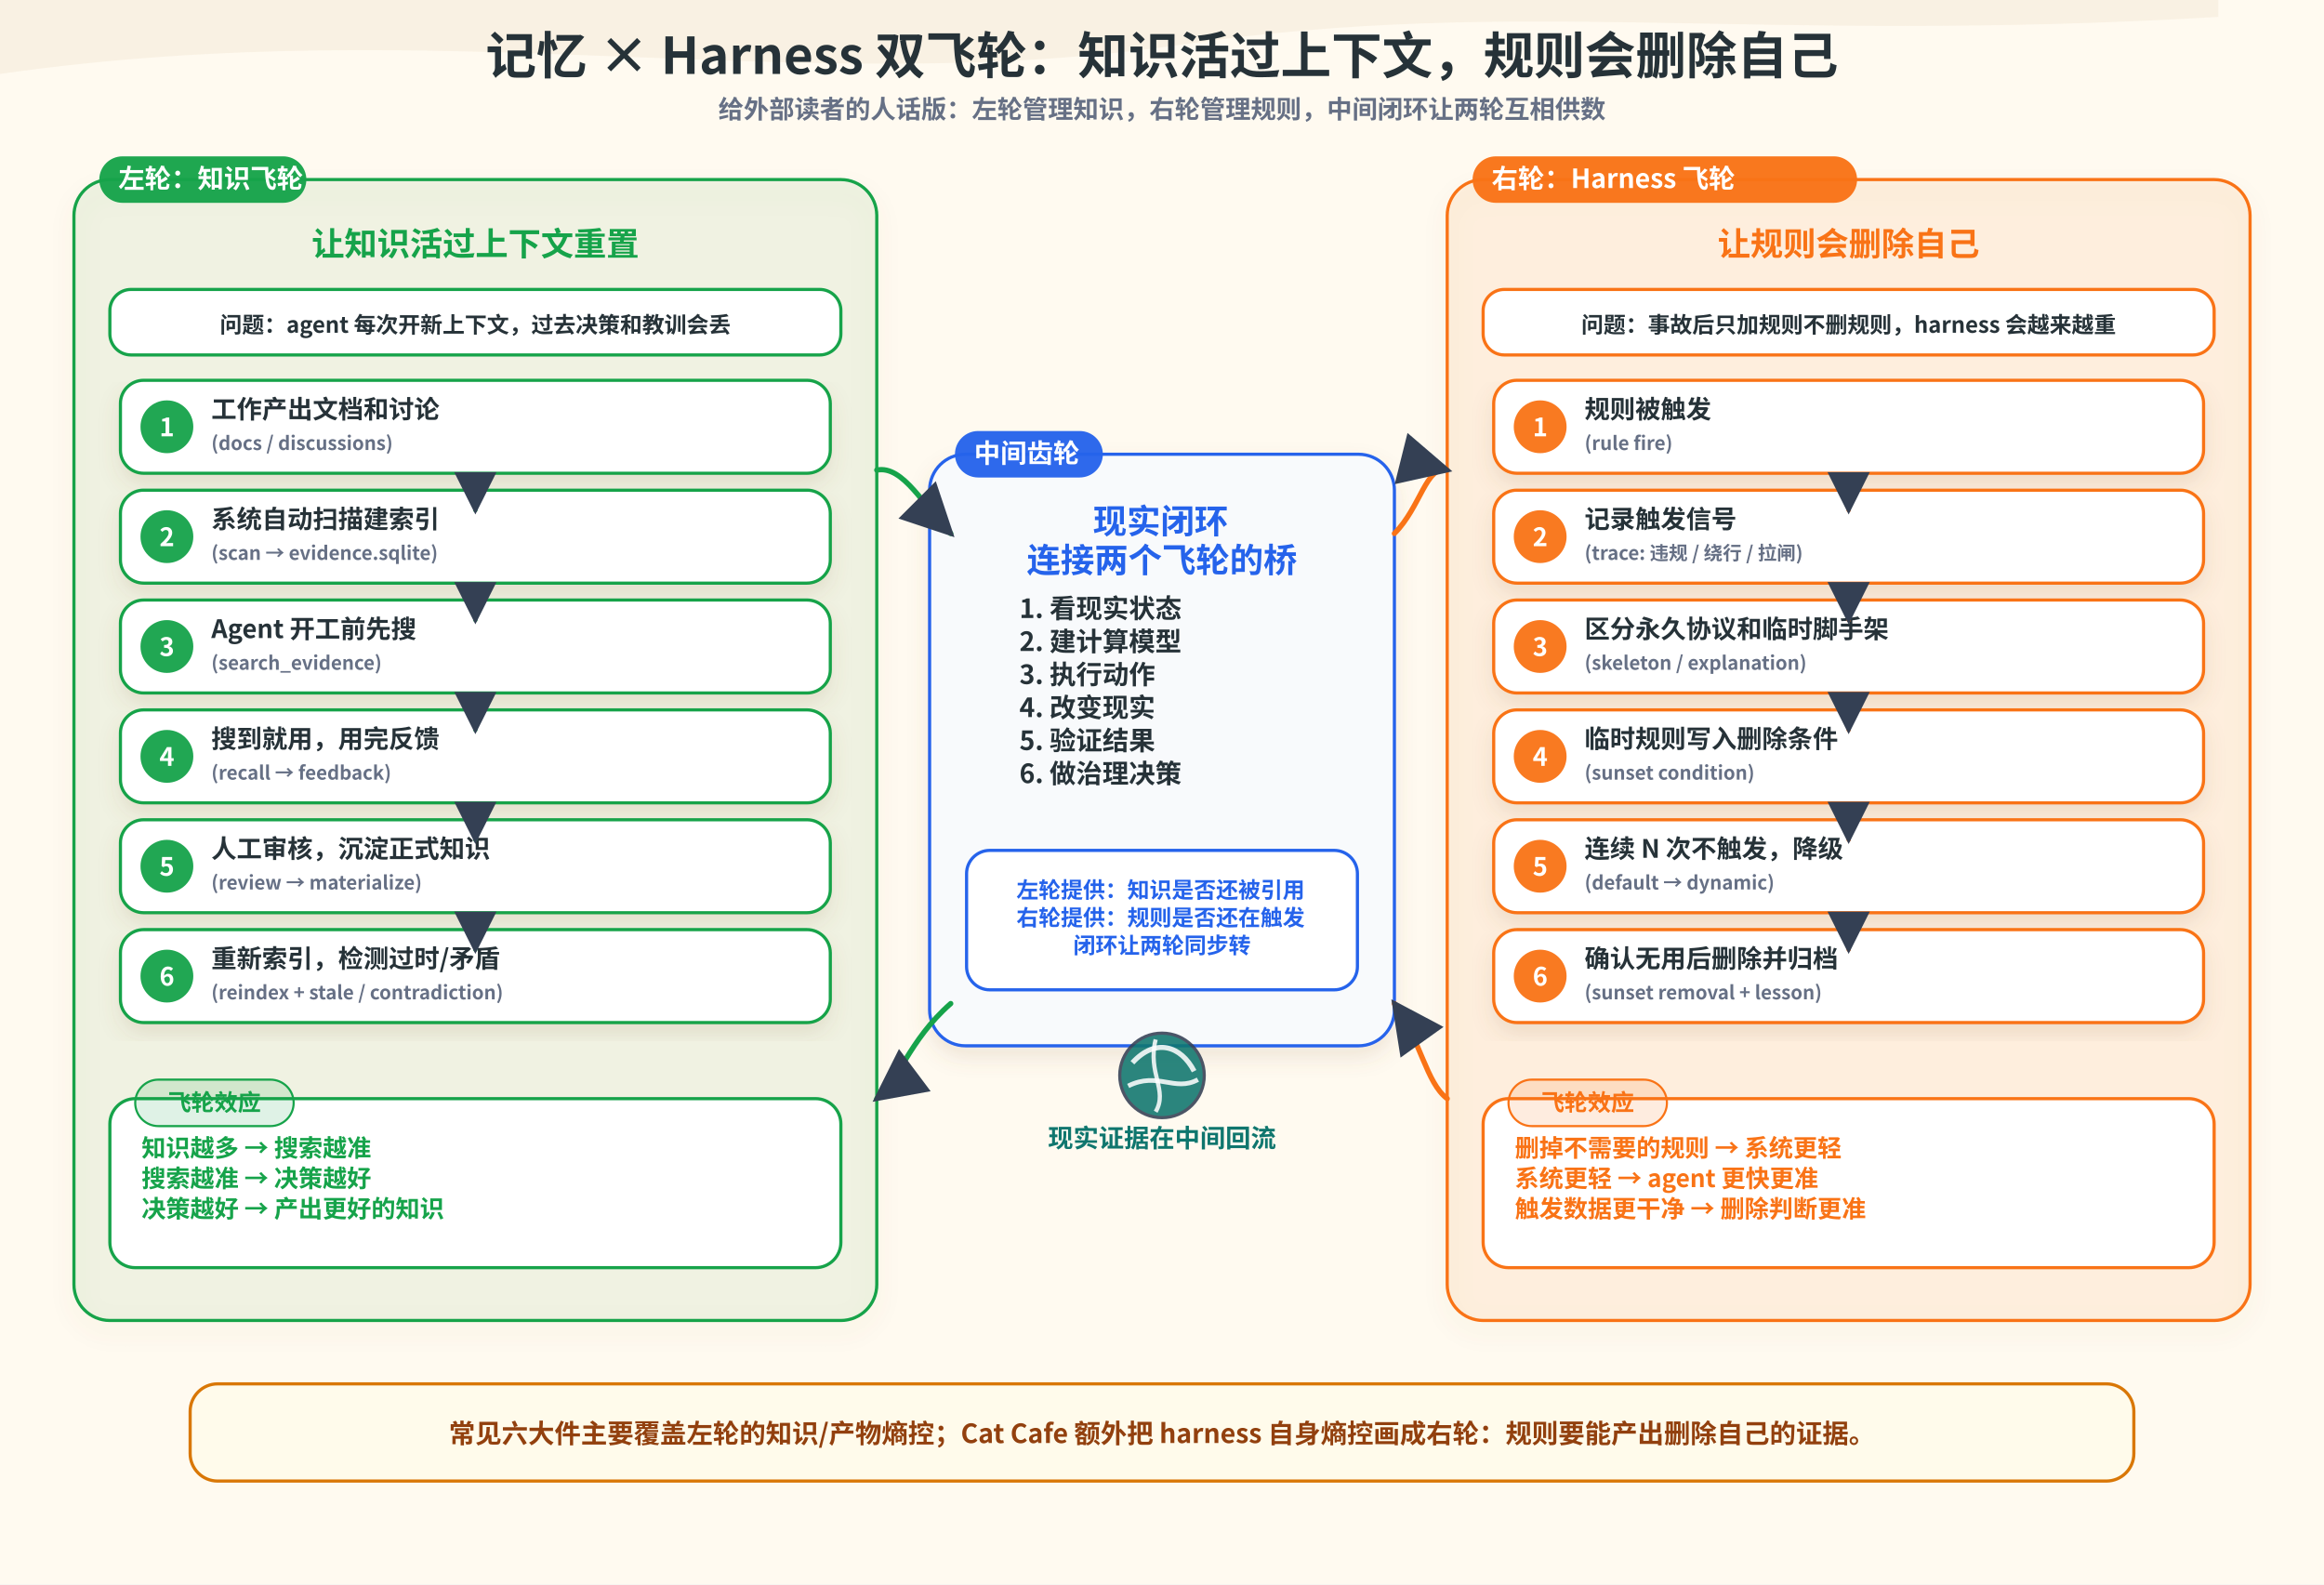
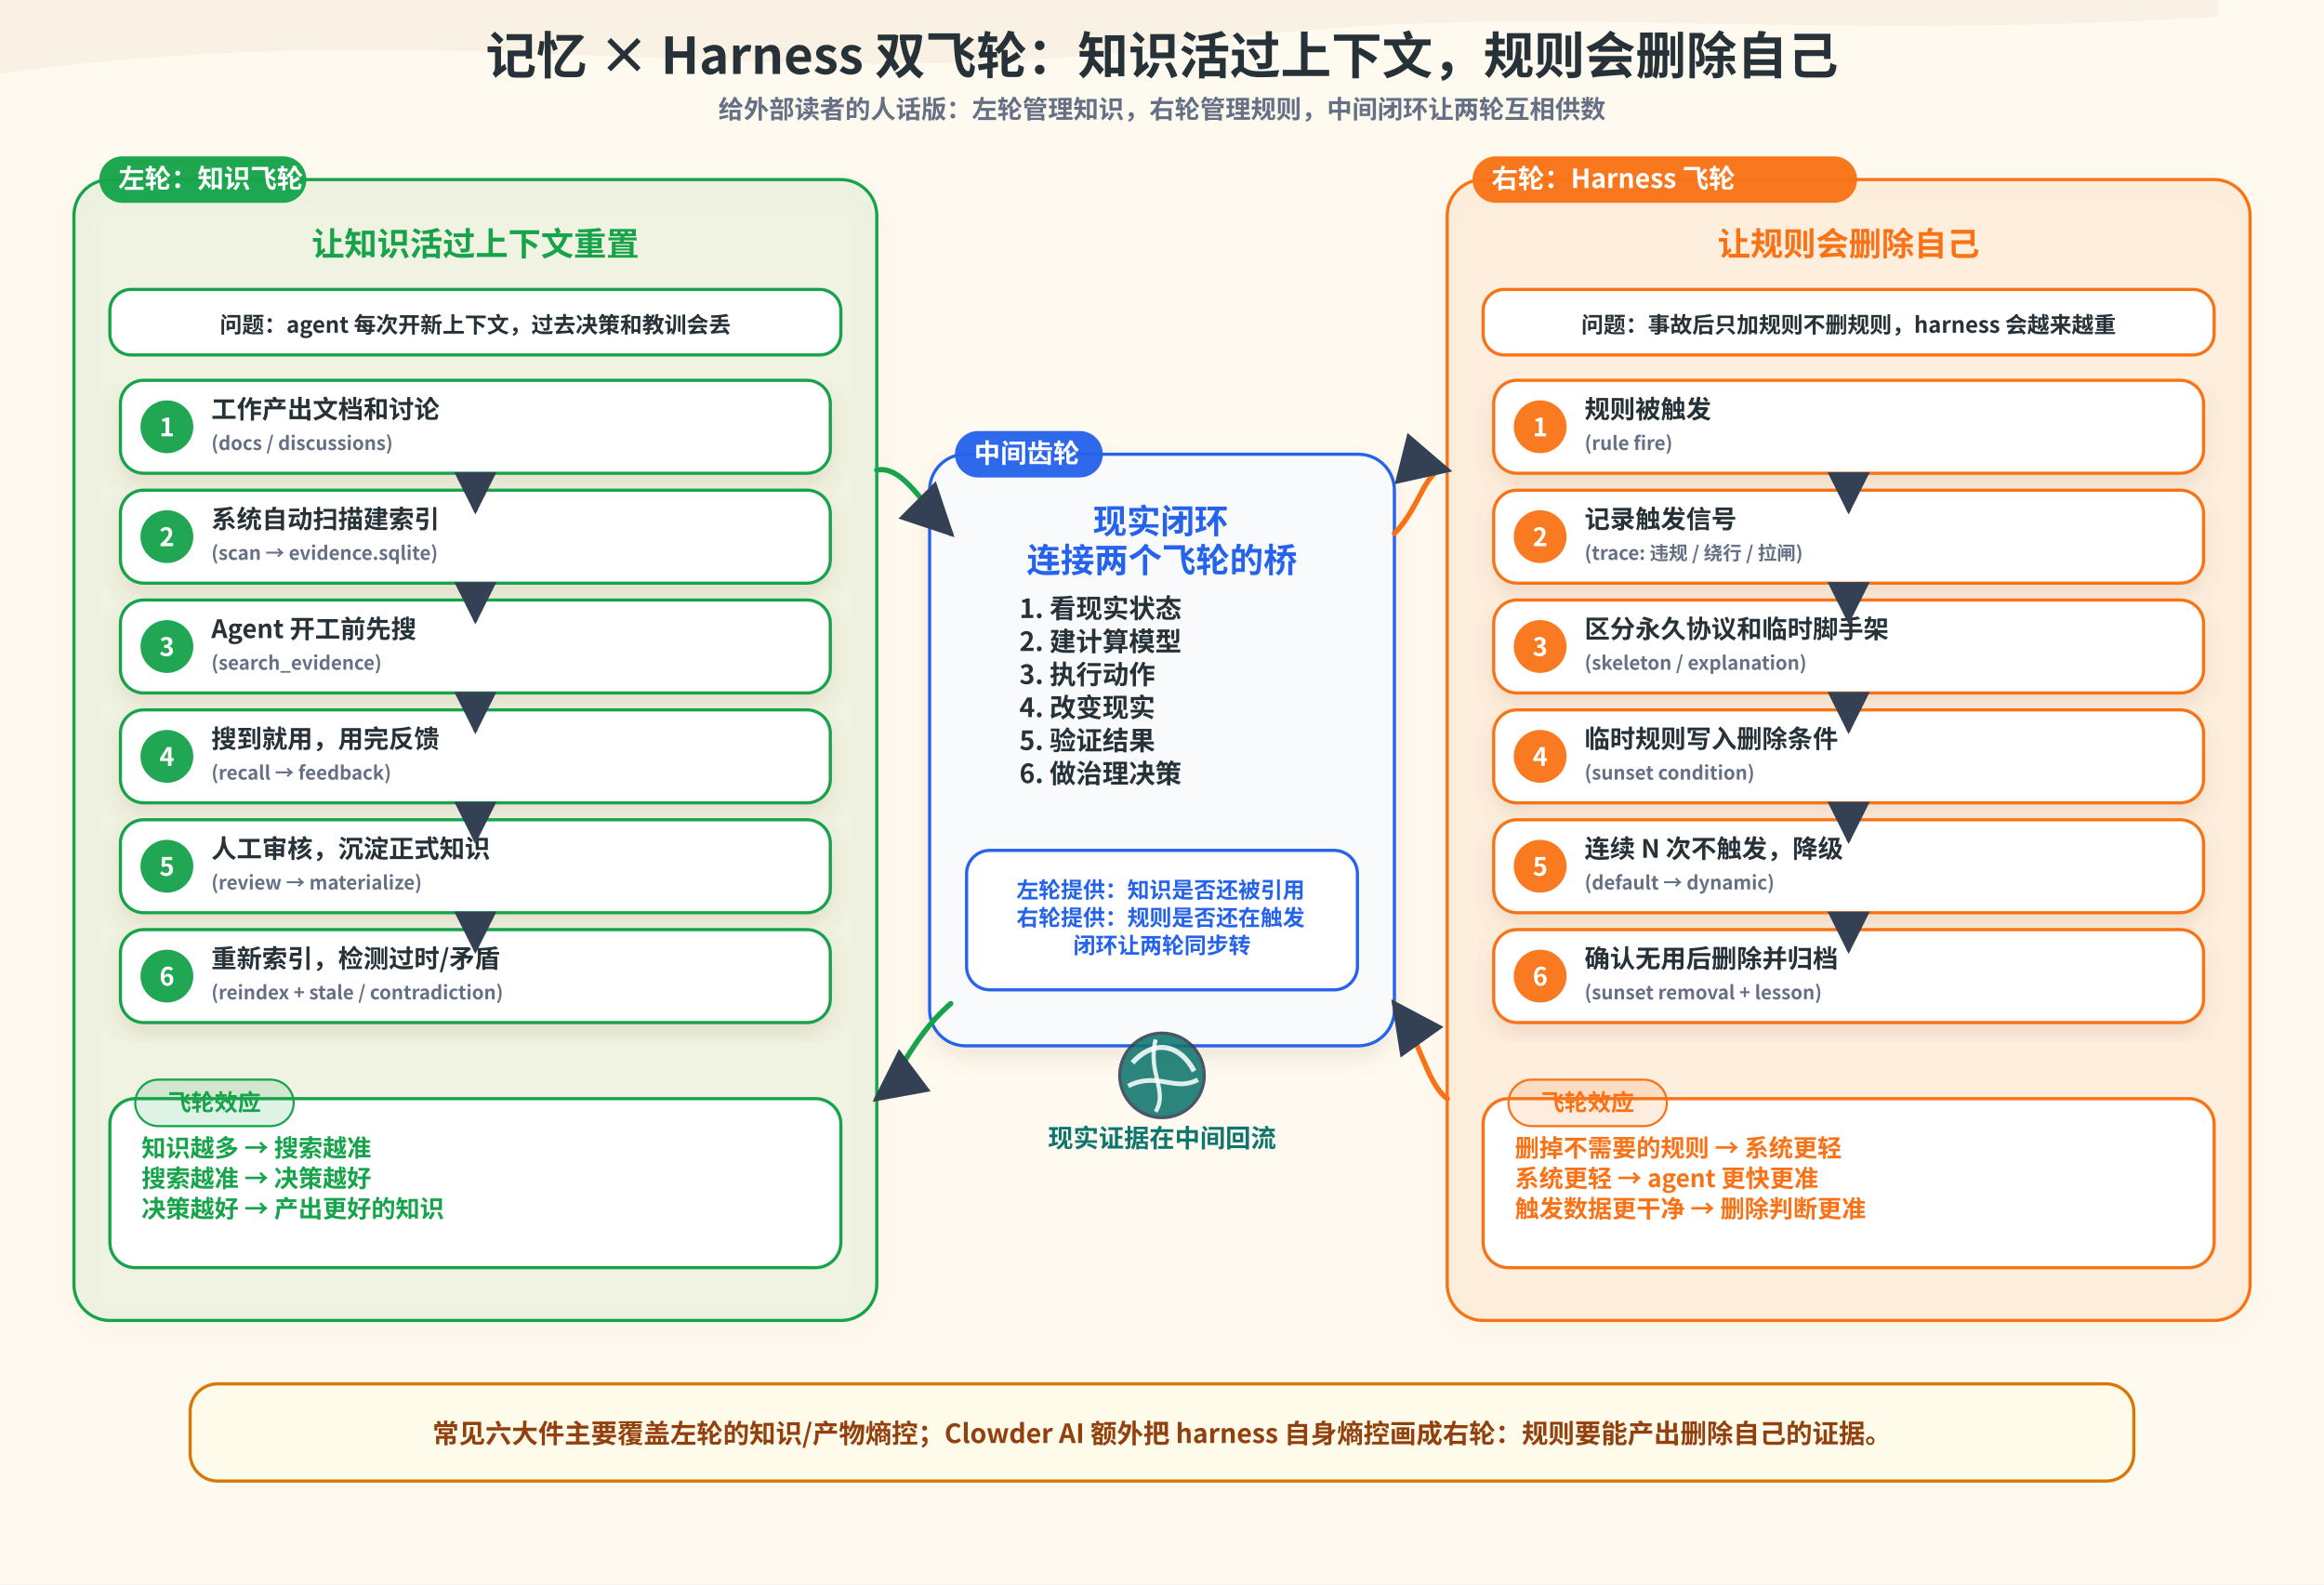
<svg xmlns="http://www.w3.org/2000/svg" width="2200" height="1500" viewBox="0 0 2200 1500">
  <defs>
    <filter id="shadow" x="-10%" y="-10%" width="120%" height="130%">
      <feDropShadow dx="0" dy="10" stdDeviation="10" flood-color="#8a6f45" flood-opacity="0.14" />
    </filter>
    <filter id="soft">
      <feTurbulence type="fractalNoise" baseFrequency="0.025" numOctaves="2" seed="12" result="noise" />
      <feColorMatrix in="noise" type="saturate" values="0" />
      <feBlend in="SourceGraphic" mode="multiply" />
    </filter>
    <marker id="arrow" viewBox="0 0 12 12" refX="10" refY="6" markerWidth="12" markerHeight="12" orient="auto-start-reverse">
      <path d="M 1 1 L 11 6 L 1 11 z" fill="#344054" />
    </marker>
    <marker id="arrowRed" viewBox="0 0 12 12" refX="10" refY="6" markerWidth="12" markerHeight="12" orient="auto-start-reverse">
      <path d="M 1 1 L 11 6 L 1 11 z" fill="#dc2626" />
    </marker>
    <style>
      text { font-family: "PingFang SC", "Hiragino Sans GB", "Noto Sans CJK SC", "Arial Unicode MS", sans-serif; letter-spacing: 0; }
      .title { font-weight: 800; fill: #263238; }
      .subtitle { fill: #667085; }
      .label { font-weight: 700; fill: #263238; }
      .small { fill: #667085; }
      .mono { font-family: "SFMono-Regular", "Menlo", "Consolas", monospace; }
    </style>
  </defs>
  <rect width="100%" height="100%" fill="#fffaf0" />
  <path d="M0,70 C420,10 760,95 1120,42 C1440,-4 1660,42 2100,16 L2100,0 L0,0 Z" fill="#f8efe0" opacity="0.8" />
  <text x="1100" y="70" text-anchor="middle" opacity="1" class="title">
    <tspan x="1100" dy="0" fill="#263238" font-weight="850" font-size="48">记忆 × Harness 双飞轮：知识活过上下文，规则会删除自己</tspan>
  </text>
  <text x="1100" y="112" text-anchor="middle" opacity="1" class="">
    <tspan x="1100" dy="0" fill="#667085" font-weight="600" font-size="24">给外部读者的人话版：左轮管理知识，右轮管理规则，中间闭环让两轮互相供数</tspan>
  </text>
  <rect x="70" y="170" width="760" height="1080" rx="34" fill="#16a34a12" stroke="#16a34a" stroke-width="3" stroke-dasharray="" opacity="1" filter="url(#shadow)" />
  <rect x="94" y="148" width="196" height="44" rx="22" fill="#16a34a" opacity="0.96" />
  <text x="112" y="178" font-size="25" font-weight="800" fill="white">左轮：知识飞轮</text>
  <text x="450" y="242" text-anchor="middle" opacity="1" class="">
    <tspan x="450" dy="0" fill="#16a34a" font-weight="900" font-size="31">让知识活过上下文重置</tspan>
  </text>
  <rect x="104" y="274" width="692" height="62" rx="20" fill="white" stroke="#16a34a" stroke-width="3" stroke-dasharray="" opacity="1" filter="" />
  <text x="450" y="315" text-anchor="middle" opacity="1" class="">
    <tspan x="450" dy="0" fill="#263238" font-weight="780" font-size="21">问题：agent 每次开新上下文，过去决策和教训会丢</tspan>
  </text>
  <rect x="114" y="360" width="672" height="88" rx="22" fill="white" stroke="#16a34a" stroke-width="3" filter="url(#shadow)" />
  <circle cx="158" cy="404" r="25" fill="#16a34a" opacity="0.95" />
  <text x="158" y="413" text-anchor="middle" font-size="24" font-weight="900" fill="white">1</text>
  <text x="200" y="396" text-anchor="start" opacity="1" class="">
    <tspan x="200" dy="0" fill="#263238" font-weight="880" font-size="24">工作产出文档和讨论</tspan>
  </text>
  <text x="200" y="426" text-anchor="start" opacity="1" class="">
    <tspan x="200" dy="0" fill="#667085" font-weight="700" font-size="18">(docs / discussions)</tspan>
  </text>
  <rect x="114" y="464" width="672" height="88" rx="22" fill="white" stroke="#16a34a" stroke-width="3" filter="url(#shadow)" />
  <circle cx="158" cy="508" r="25" fill="#16a34a" opacity="0.95" />
  <text x="158" y="517" text-anchor="middle" font-size="24" font-weight="900" fill="white">2</text>
  <text x="200" y="500" text-anchor="start" opacity="1" class="">
    <tspan x="200" dy="0" fill="#263238" font-weight="880" font-size="24">系统自动扫描建索引</tspan>
  </text>
  <text x="200" y="530" text-anchor="start" opacity="1" class="">
    <tspan x="200" dy="0" fill="#667085" font-weight="700" font-size="18">(scan → evidence.sqlite)</tspan>
  </text>
  <rect x="114" y="568" width="672" height="88" rx="22" fill="white" stroke="#16a34a" stroke-width="3" filter="url(#shadow)" />
  <circle cx="158" cy="612" r="25" fill="#16a34a" opacity="0.95" />
  <text x="158" y="621" text-anchor="middle" font-size="24" font-weight="900" fill="white">3</text>
  <text x="200" y="604" text-anchor="start" opacity="1" class="">
    <tspan x="200" dy="0" fill="#263238" font-weight="880" font-size="24">Agent 开工前先搜</tspan>
  </text>
  <text x="200" y="634" text-anchor="start" opacity="1" class="">
    <tspan x="200" dy="0" fill="#667085" font-weight="700" font-size="18">(search_evidence)</tspan>
  </text>
  <rect x="114" y="672" width="672" height="88" rx="22" fill="white" stroke="#16a34a" stroke-width="3" filter="url(#shadow)" />
  <circle cx="158" cy="716" r="25" fill="#16a34a" opacity="0.95" />
  <text x="158" y="725" text-anchor="middle" font-size="24" font-weight="900" fill="white">4</text>
  <text x="200" y="708" text-anchor="start" opacity="1" class="">
    <tspan x="200" dy="0" fill="#263238" font-weight="880" font-size="24">搜到就用，用完反馈</tspan>
  </text>
  <text x="200" y="738" text-anchor="start" opacity="1" class="">
    <tspan x="200" dy="0" fill="#667085" font-weight="700" font-size="18">(recall → feedback)</tspan>
  </text>
  <rect x="114" y="776" width="672" height="88" rx="22" fill="white" stroke="#16a34a" stroke-width="3" filter="url(#shadow)" />
  <circle cx="158" cy="820" r="25" fill="#16a34a" opacity="0.95" />
  <text x="158" y="829" text-anchor="middle" font-size="24" font-weight="900" fill="white">5</text>
  <text x="200" y="812" text-anchor="start" opacity="1" class="">
    <tspan x="200" dy="0" fill="#263238" font-weight="880" font-size="24">人工审核，沉淀正式知识</tspan>
  </text>
  <text x="200" y="842" text-anchor="start" opacity="1" class="">
    <tspan x="200" dy="0" fill="#667085" font-weight="700" font-size="18">(review → materialize)</tspan>
  </text>
  <rect x="114" y="880" width="672" height="88" rx="22" fill="white" stroke="#16a34a" stroke-width="3" filter="url(#shadow)" />
  <circle cx="158" cy="924" r="25" fill="#16a34a" opacity="0.95" />
  <text x="158" y="933" text-anchor="middle" font-size="24" font-weight="900" fill="white">6</text>
  <text x="200" y="916" text-anchor="start" opacity="1" class="">
    <tspan x="200" dy="0" fill="#263238" font-weight="880" font-size="24">重新索引，检测过时/矛盾</tspan>
  </text>
  <text x="200" y="946" text-anchor="start" opacity="1" class="">
    <tspan x="200" dy="0" fill="#667085" font-weight="700" font-size="18">(reindex + stale / contradiction)</tspan>
  </text>
  <line x1="450" y1="455" x2="450" y2="483" stroke="#16a34a" stroke-width="4" stroke-linecap="round" marker-end="url(#arrow)" />
  <line x1="450" y1="559" x2="450" y2="587" stroke="#16a34a" stroke-width="4" stroke-linecap="round" marker-end="url(#arrow)" />
  <line x1="450" y1="663" x2="450" y2="691" stroke="#16a34a" stroke-width="4" stroke-linecap="round" marker-end="url(#arrow)" />
  <line x1="450" y1="767" x2="450" y2="795" stroke="#16a34a" stroke-width="4" stroke-linecap="round" marker-end="url(#arrow)" />
  <line x1="450" y1="871" x2="450" y2="899" stroke="#16a34a" stroke-width="4" stroke-linecap="round" marker-end="url(#arrow)" />
  <rect x="104" y="1040" width="692" height="160" rx="24" fill="white" stroke="#16a34a" stroke-width="3" stroke-dasharray="" opacity="1" filter="" />
  <rect x="128" y="1022" width="150" height="44" rx="22" fill="#16a34a22" stroke="#16a34a" stroke-width="2" />
  <text x="203" y="1051.48" text-anchor="middle" font-size="22" font-weight="700" fill="#16a34a">飞轮效应</text>
  <text x="134" y="1095" text-anchor="start" opacity="1" class="">
    <tspan x="134" dy="0" fill="#16a34a" font-weight="820" font-size="23">知识越多 → 搜索越准</tspan>
    <tspan x="134" dy="28.75" fill="#16a34a" font-weight="820" font-size="23">搜索越准 → 决策越好</tspan>
    <tspan x="134" dy="28.75" fill="#16a34a" font-weight="820" font-size="23">决策越好 → 产出更好的知识</tspan>
  </text>
  <rect x="1370" y="170" width="760" height="1080" rx="34" fill="#f9731612" stroke="#f97316" stroke-width="3" stroke-dasharray="" opacity="1" filter="url(#shadow)" />
  <rect x="1394" y="148" width="364" height="44" rx="22" fill="#f97316" opacity="0.96" />
  <text x="1412" y="178" font-size="25" font-weight="800" fill="white">右轮：Harness 飞轮</text>
  <text x="1750" y="242" text-anchor="middle" opacity="1" class="">
    <tspan x="1750" dy="0" fill="#f97316" font-weight="900" font-size="31">让规则会删除自己</tspan>
  </text>
  <rect x="1404" y="274" width="692" height="62" rx="20" fill="white" stroke="#f97316" stroke-width="3" stroke-dasharray="" opacity="1" filter="" />
  <text x="1750" y="315" text-anchor="middle" opacity="1" class="">
    <tspan x="1750" dy="0" fill="#263238" font-weight="780" font-size="21">问题：事故后只加规则不删规则，harness 会越来越重</tspan>
  </text>
  <rect x="1414" y="360" width="672" height="88" rx="22" fill="white" stroke="#f97316" stroke-width="3" filter="url(#shadow)" />
  <circle cx="1458" cy="404" r="25" fill="#f97316" opacity="0.95" />
  <text x="1458" y="413" text-anchor="middle" font-size="24" font-weight="900" fill="white">1</text>
  <text x="1500" y="396" text-anchor="start" opacity="1" class="">
    <tspan x="1500" dy="0" fill="#263238" font-weight="880" font-size="24">规则被触发</tspan>
  </text>
  <text x="1500" y="426" text-anchor="start" opacity="1" class="">
    <tspan x="1500" dy="0" fill="#667085" font-weight="700" font-size="18">(rule fire)</tspan>
  </text>
  <rect x="1414" y="464" width="672" height="88" rx="22" fill="white" stroke="#f97316" stroke-width="3" filter="url(#shadow)" />
  <circle cx="1458" cy="508" r="25" fill="#f97316" opacity="0.95" />
  <text x="1458" y="517" text-anchor="middle" font-size="24" font-weight="900" fill="white">2</text>
  <text x="1500" y="500" text-anchor="start" opacity="1" class="">
    <tspan x="1500" dy="0" fill="#263238" font-weight="880" font-size="24">记录触发信号</tspan>
  </text>
  <text x="1500" y="530" text-anchor="start" opacity="1" class="">
    <tspan x="1500" dy="0" fill="#667085" font-weight="700" font-size="18">(trace: 违规 / 绕行 / 拉闸)</tspan>
  </text>
  <rect x="1414" y="568" width="672" height="88" rx="22" fill="white" stroke="#f97316" stroke-width="3" filter="url(#shadow)" />
  <circle cx="1458" cy="612" r="25" fill="#f97316" opacity="0.95" />
  <text x="1458" y="621" text-anchor="middle" font-size="24" font-weight="900" fill="white">3</text>
  <text x="1500" y="604" text-anchor="start" opacity="1" class="">
    <tspan x="1500" dy="0" fill="#263238" font-weight="880" font-size="24">区分永久协议和临时脚手架</tspan>
  </text>
  <text x="1500" y="634" text-anchor="start" opacity="1" class="">
    <tspan x="1500" dy="0" fill="#667085" font-weight="700" font-size="18">(skeleton / explanation)</tspan>
  </text>
  <rect x="1414" y="672" width="672" height="88" rx="22" fill="white" stroke="#f97316" stroke-width="3" filter="url(#shadow)" />
  <circle cx="1458" cy="716" r="25" fill="#f97316" opacity="0.95" />
  <text x="1458" y="725" text-anchor="middle" font-size="24" font-weight="900" fill="white">4</text>
  <text x="1500" y="708" text-anchor="start" opacity="1" class="">
    <tspan x="1500" dy="0" fill="#263238" font-weight="880" font-size="24">临时规则写入删除条件</tspan>
  </text>
  <text x="1500" y="738" text-anchor="start" opacity="1" class="">
    <tspan x="1500" dy="0" fill="#667085" font-weight="700" font-size="18">(sunset condition)</tspan>
  </text>
  <rect x="1414" y="776" width="672" height="88" rx="22" fill="white" stroke="#f97316" stroke-width="3" filter="url(#shadow)" />
  <circle cx="1458" cy="820" r="25" fill="#f97316" opacity="0.95" />
  <text x="1458" y="829" text-anchor="middle" font-size="24" font-weight="900" fill="white">5</text>
  <text x="1500" y="812" text-anchor="start" opacity="1" class="">
    <tspan x="1500" dy="0" fill="#263238" font-weight="880" font-size="24">连续 N 次不触发，降级</tspan>
  </text>
  <text x="1500" y="842" text-anchor="start" opacity="1" class="">
    <tspan x="1500" dy="0" fill="#667085" font-weight="700" font-size="18">(default → dynamic)</tspan>
  </text>
  <rect x="1414" y="880" width="672" height="88" rx="22" fill="white" stroke="#f97316" stroke-width="3" filter="url(#shadow)" />
  <circle cx="1458" cy="924" r="25" fill="#f97316" opacity="0.95" />
  <text x="1458" y="933" text-anchor="middle" font-size="24" font-weight="900" fill="white">6</text>
  <text x="1500" y="916" text-anchor="start" opacity="1" class="">
    <tspan x="1500" dy="0" fill="#263238" font-weight="880" font-size="24">确认无用后删除并归档</tspan>
  </text>
  <text x="1500" y="946" text-anchor="start" opacity="1" class="">
    <tspan x="1500" dy="0" fill="#667085" font-weight="700" font-size="18">(sunset removal + lesson)</tspan>
  </text>
  <line x1="1750" y1="455" x2="1750" y2="483" stroke="#f97316" stroke-width="4" stroke-linecap="round" marker-end="url(#arrow)" />
  <line x1="1750" y1="559" x2="1750" y2="587" stroke="#f97316" stroke-width="4" stroke-linecap="round" marker-end="url(#arrow)" />
  <line x1="1750" y1="663" x2="1750" y2="691" stroke="#f97316" stroke-width="4" stroke-linecap="round" marker-end="url(#arrow)" />
  <line x1="1750" y1="767" x2="1750" y2="795" stroke="#f97316" stroke-width="4" stroke-linecap="round" marker-end="url(#arrow)" />
  <line x1="1750" y1="871" x2="1750" y2="899" stroke="#f97316" stroke-width="4" stroke-linecap="round" marker-end="url(#arrow)" />
  <rect x="1404" y="1040" width="692" height="160" rx="24" fill="white" stroke="#f97316" stroke-width="3" stroke-dasharray="" opacity="1" filter="" />
  <rect x="1428" y="1022" width="150" height="44" rx="22" fill="#f9731622" stroke="#f97316" stroke-width="2" />
  <text x="1503" y="1051.48" text-anchor="middle" font-size="22" font-weight="700" fill="#f97316">飞轮效应</text>
  <text x="1434" y="1095" text-anchor="start" opacity="1" class="">
    <tspan x="1434" dy="0" fill="#f97316" font-weight="820" font-size="23">删掉不需要的规则 → 系统更轻</tspan>
    <tspan x="1434" dy="28.75" fill="#f97316" font-weight="820" font-size="23">系统更轻 → agent 更快更准</tspan>
    <tspan x="1434" dy="28.75" fill="#f97316" font-weight="820" font-size="23">触发数据更干净 → 删除判断更准</tspan>
  </text>
  <rect x="880" y="430" width="440" height="560" rx="34" fill="#f8fafc" stroke="#2563eb" stroke-width="3" stroke-dasharray="" opacity="1" filter="url(#shadow)" />
  <rect x="904" y="408" width="140" height="44" rx="22" fill="#2563eb" opacity="0.96" />
  <text x="922" y="438" font-size="25" font-weight="800" fill="white">中间齿轮</text>
  <text x="1100" y="505" text-anchor="middle" opacity="1" class="">
    <tspan x="1100" dy="0" fill="#2563eb" font-weight="900" font-size="32">现实闭环</tspan>
    <tspan x="1100" dy="36.8" fill="#2563eb" font-weight="900" font-size="32">连接两个飞轮的桥</tspan>
  </text>
  <text x="965" y="585" text-anchor="start" opacity="1" class="">
    <tspan x="965" dy="0" fill="#263238" font-weight="800" font-size="25">1. 看现实状态</tspan>
    <tspan x="965" dy="31.25" fill="#263238" font-weight="800" font-size="25">2. 建计算模型</tspan>
    <tspan x="965" dy="31.25" fill="#263238" font-weight="800" font-size="25">3. 执行动作</tspan>
    <tspan x="965" dy="31.25" fill="#263238" font-weight="800" font-size="25">4. 改变现实</tspan>
    <tspan x="965" dy="31.25" fill="#263238" font-weight="800" font-size="25">5. 验证结果</tspan>
    <tspan x="965" dy="31.25" fill="#263238" font-weight="800" font-size="25">6. 做治理决策</tspan>
  </text>
  <rect x="915" y="805" width="370" height="132" rx="22" fill="white" stroke="#2563eb" stroke-width="3" stroke-dasharray="" opacity="1" filter="" />
  <text x="1100" y="850" text-anchor="middle" opacity="1" class="">
    <tspan x="1100" dy="0" fill="#2563eb" font-weight="800" font-size="21">左轮提供：知识是否还被引用</tspan>
    <tspan x="1100" dy="26.25" fill="#2563eb" font-weight="800" font-size="21">右轮提供：规则是否还在触发</tspan>
    <tspan x="1100" dy="26.25" fill="#2563eb" font-weight="800" font-size="21">闭环让两轮同步转</tspan>
  </text>
  <path d="M 830 445 C 855 440, 875 480, 900 505" fill="none" stroke="#16a34a" stroke-width="5" stroke-linecap="round" marker-end="url(#arrow)" />
  <path d="M 1320 505 C 1345 480, 1350 440, 1370 445" fill="none" stroke="#f97316" stroke-width="5" stroke-linecap="round" marker-end="url(#arrow)" />
  <path d="M 900 950 C 860 985, 850 1025, 830 1040" fill="none" stroke="#16a34a" stroke-width="5" stroke-linecap="round" marker-end="url(#arrow)" />
  <path d="M 1370 1040 C 1350 1025, 1345 985, 1320 950" fill="none" stroke="#f97316" stroke-width="5" stroke-linecap="round" marker-end="url(#arrow)" />
  <g>
    <circle cx="1100" cy="1018" r="40" fill="#0f766e" opacity="0.88" stroke="#344054" stroke-width="3" />
    <path d="M 1072 1006 C 1094 982, 1118 990, 1130.4 1014" fill="none" stroke="white" stroke-width="4.8" opacity="0.86" />
    <path d="M 1068 1028 C 1096 1014, 1112 1034, 1134 1022" fill="none" stroke="white" stroke-width="4.4" opacity="0.86" />
    <path d="M 1094 984 C 1086 1016, 1106 1032, 1094 1052.4" fill="none" stroke="white" stroke-width="4" opacity="0.86" />
  </g>
  <text x="1100" y="1086" text-anchor="middle" opacity="1" class="">
    <tspan x="1100" dy="0" fill="#0f766e" font-weight="900" font-size="24">现实证据在中间回流</tspan>
  </text>
  <rect x="180" y="1310" width="1840" height="92" rx="26" fill="#fffbeb" stroke="#d97706" stroke-width="3" stroke-dasharray="" opacity="1" filter="" />
  <text x="1100" y="1366" text-anchor="middle" opacity="1" class="">
-     <tspan x="1100" dy="0" fill="#92400e" font-weight="820" font-size="25">常见六大件主要覆盖左轮的知识/产物熵控；Cat Cafe 额外把 harness 自身熵控画成右轮：规则要能产出删除自己的证据。</tspan>
+     <tspan x="1100" dy="0" fill="#92400e" font-weight="820" font-size="25">常见六大件主要覆盖左轮的知识/产物熵控；Clowder AI 额外把 harness 自身熵控画成右轮：规则要能产出删除自己的证据。</tspan>
  </text>
</svg>
